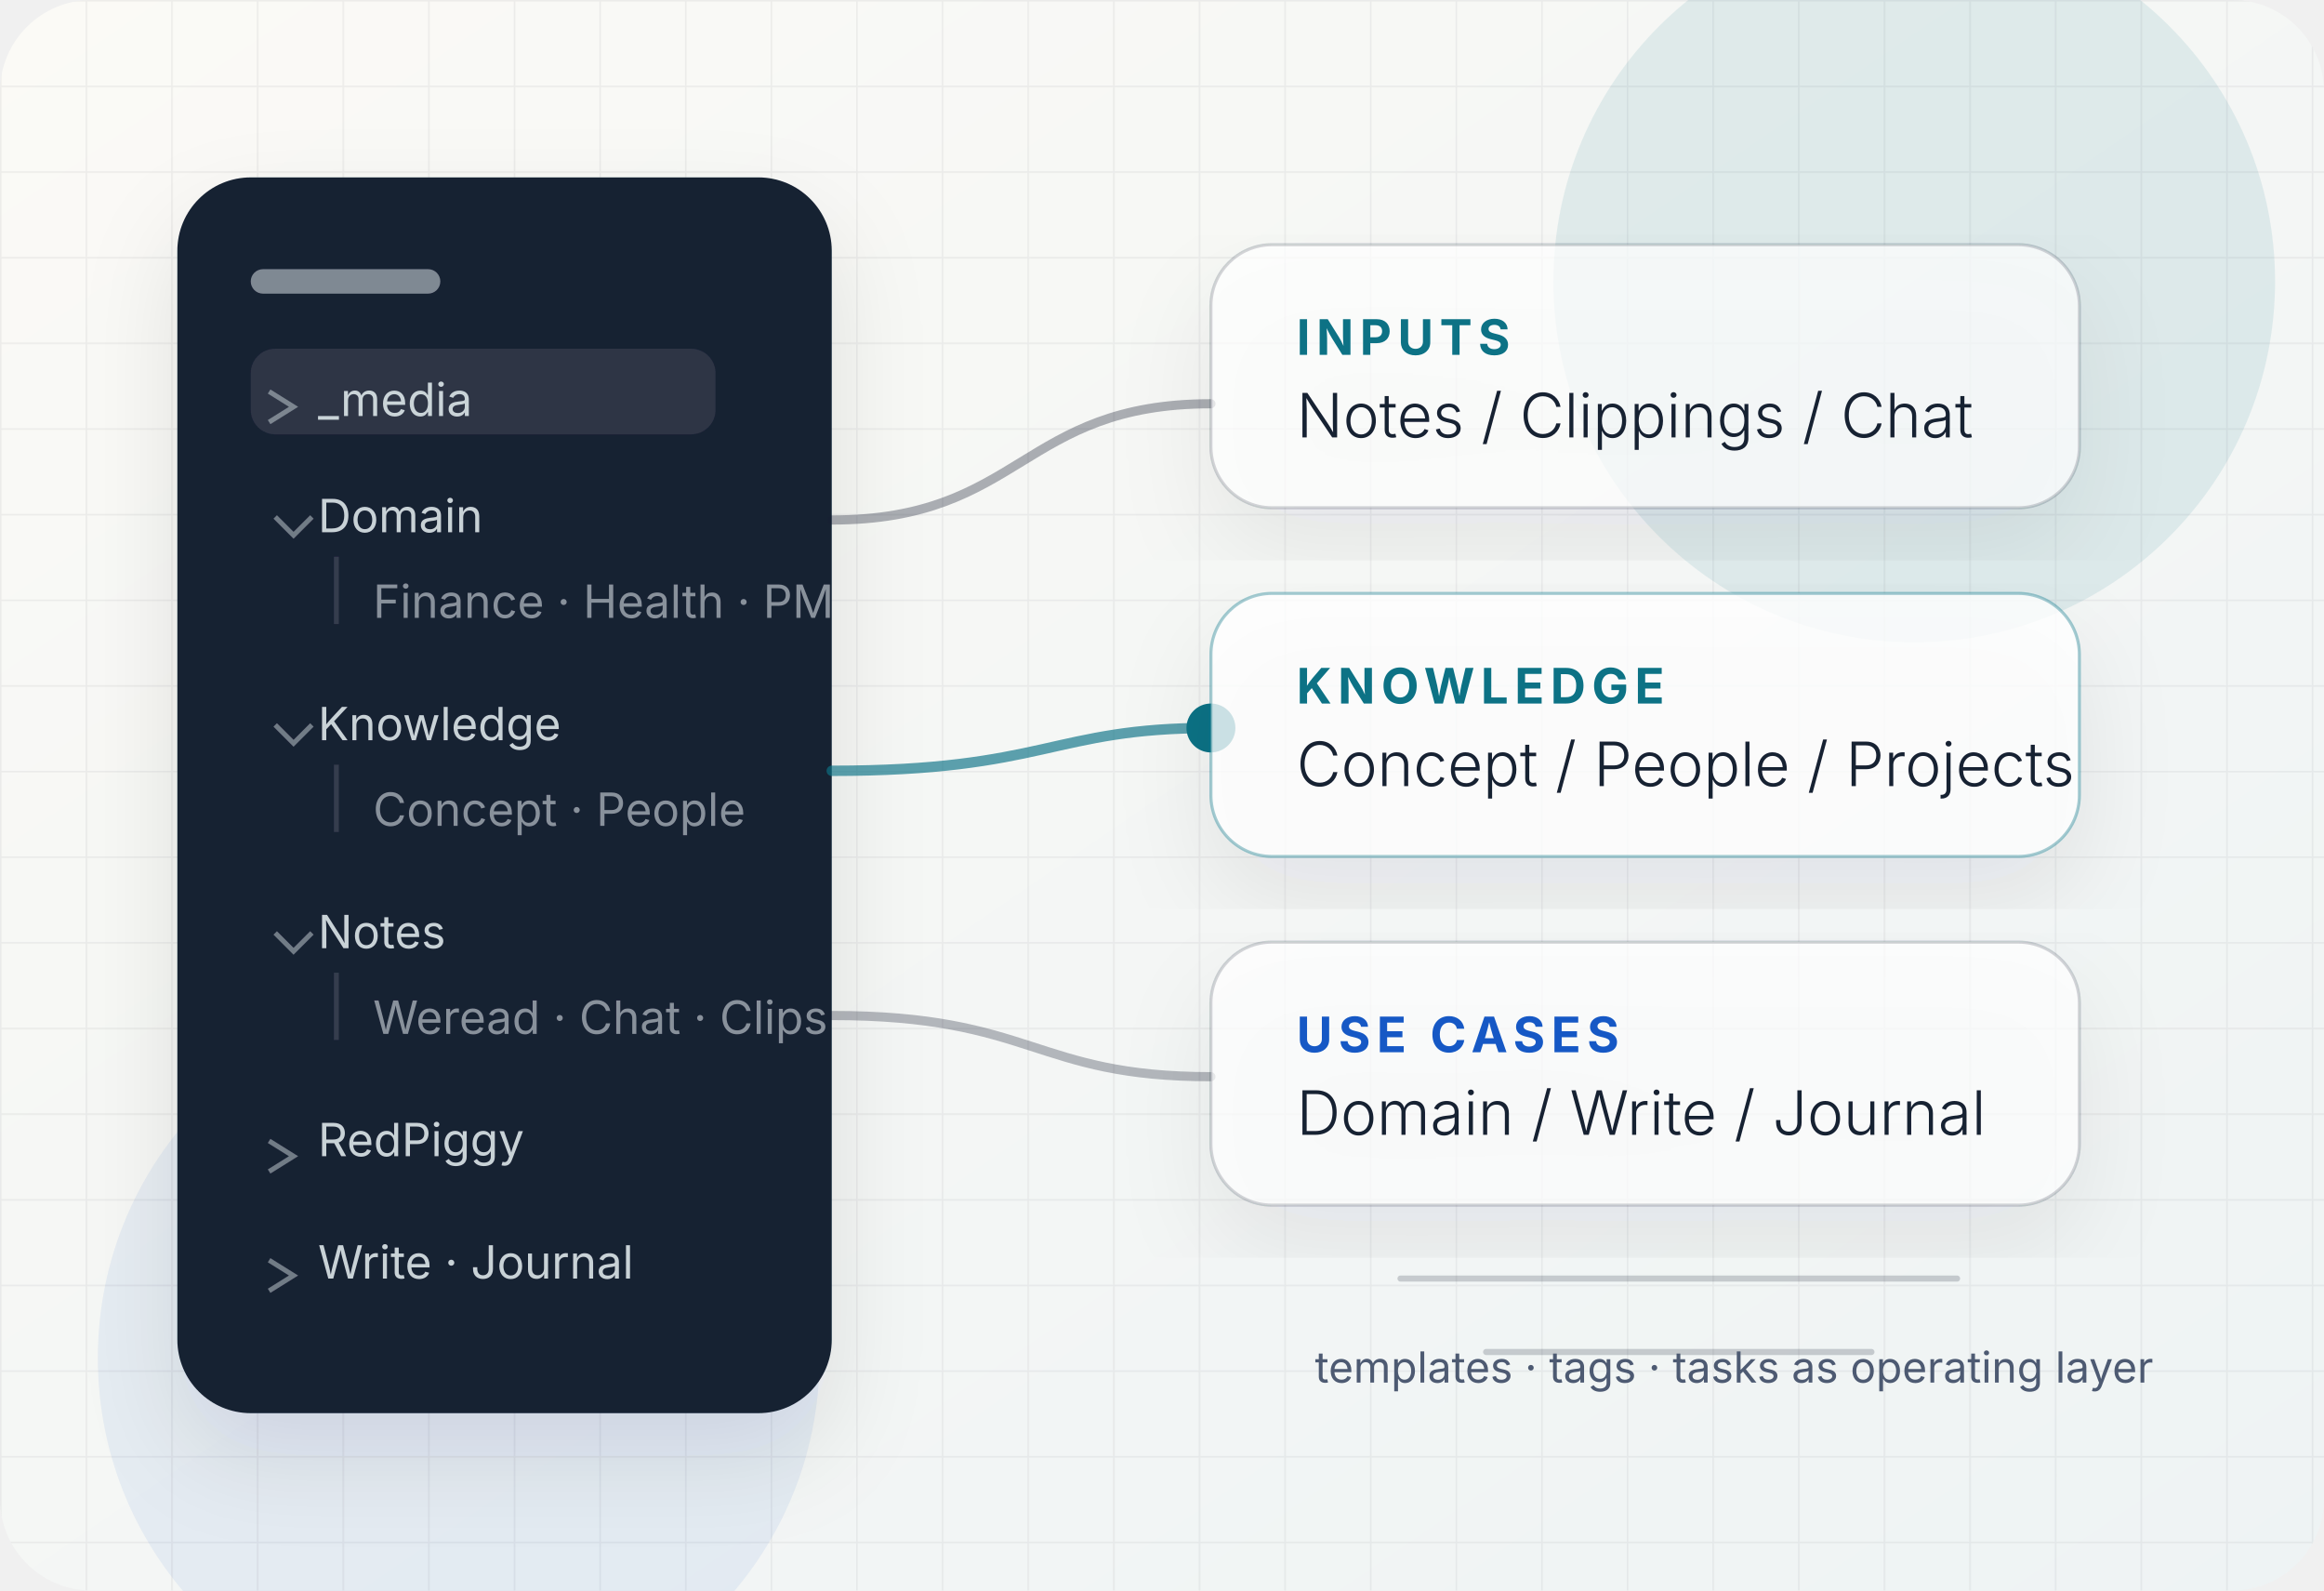
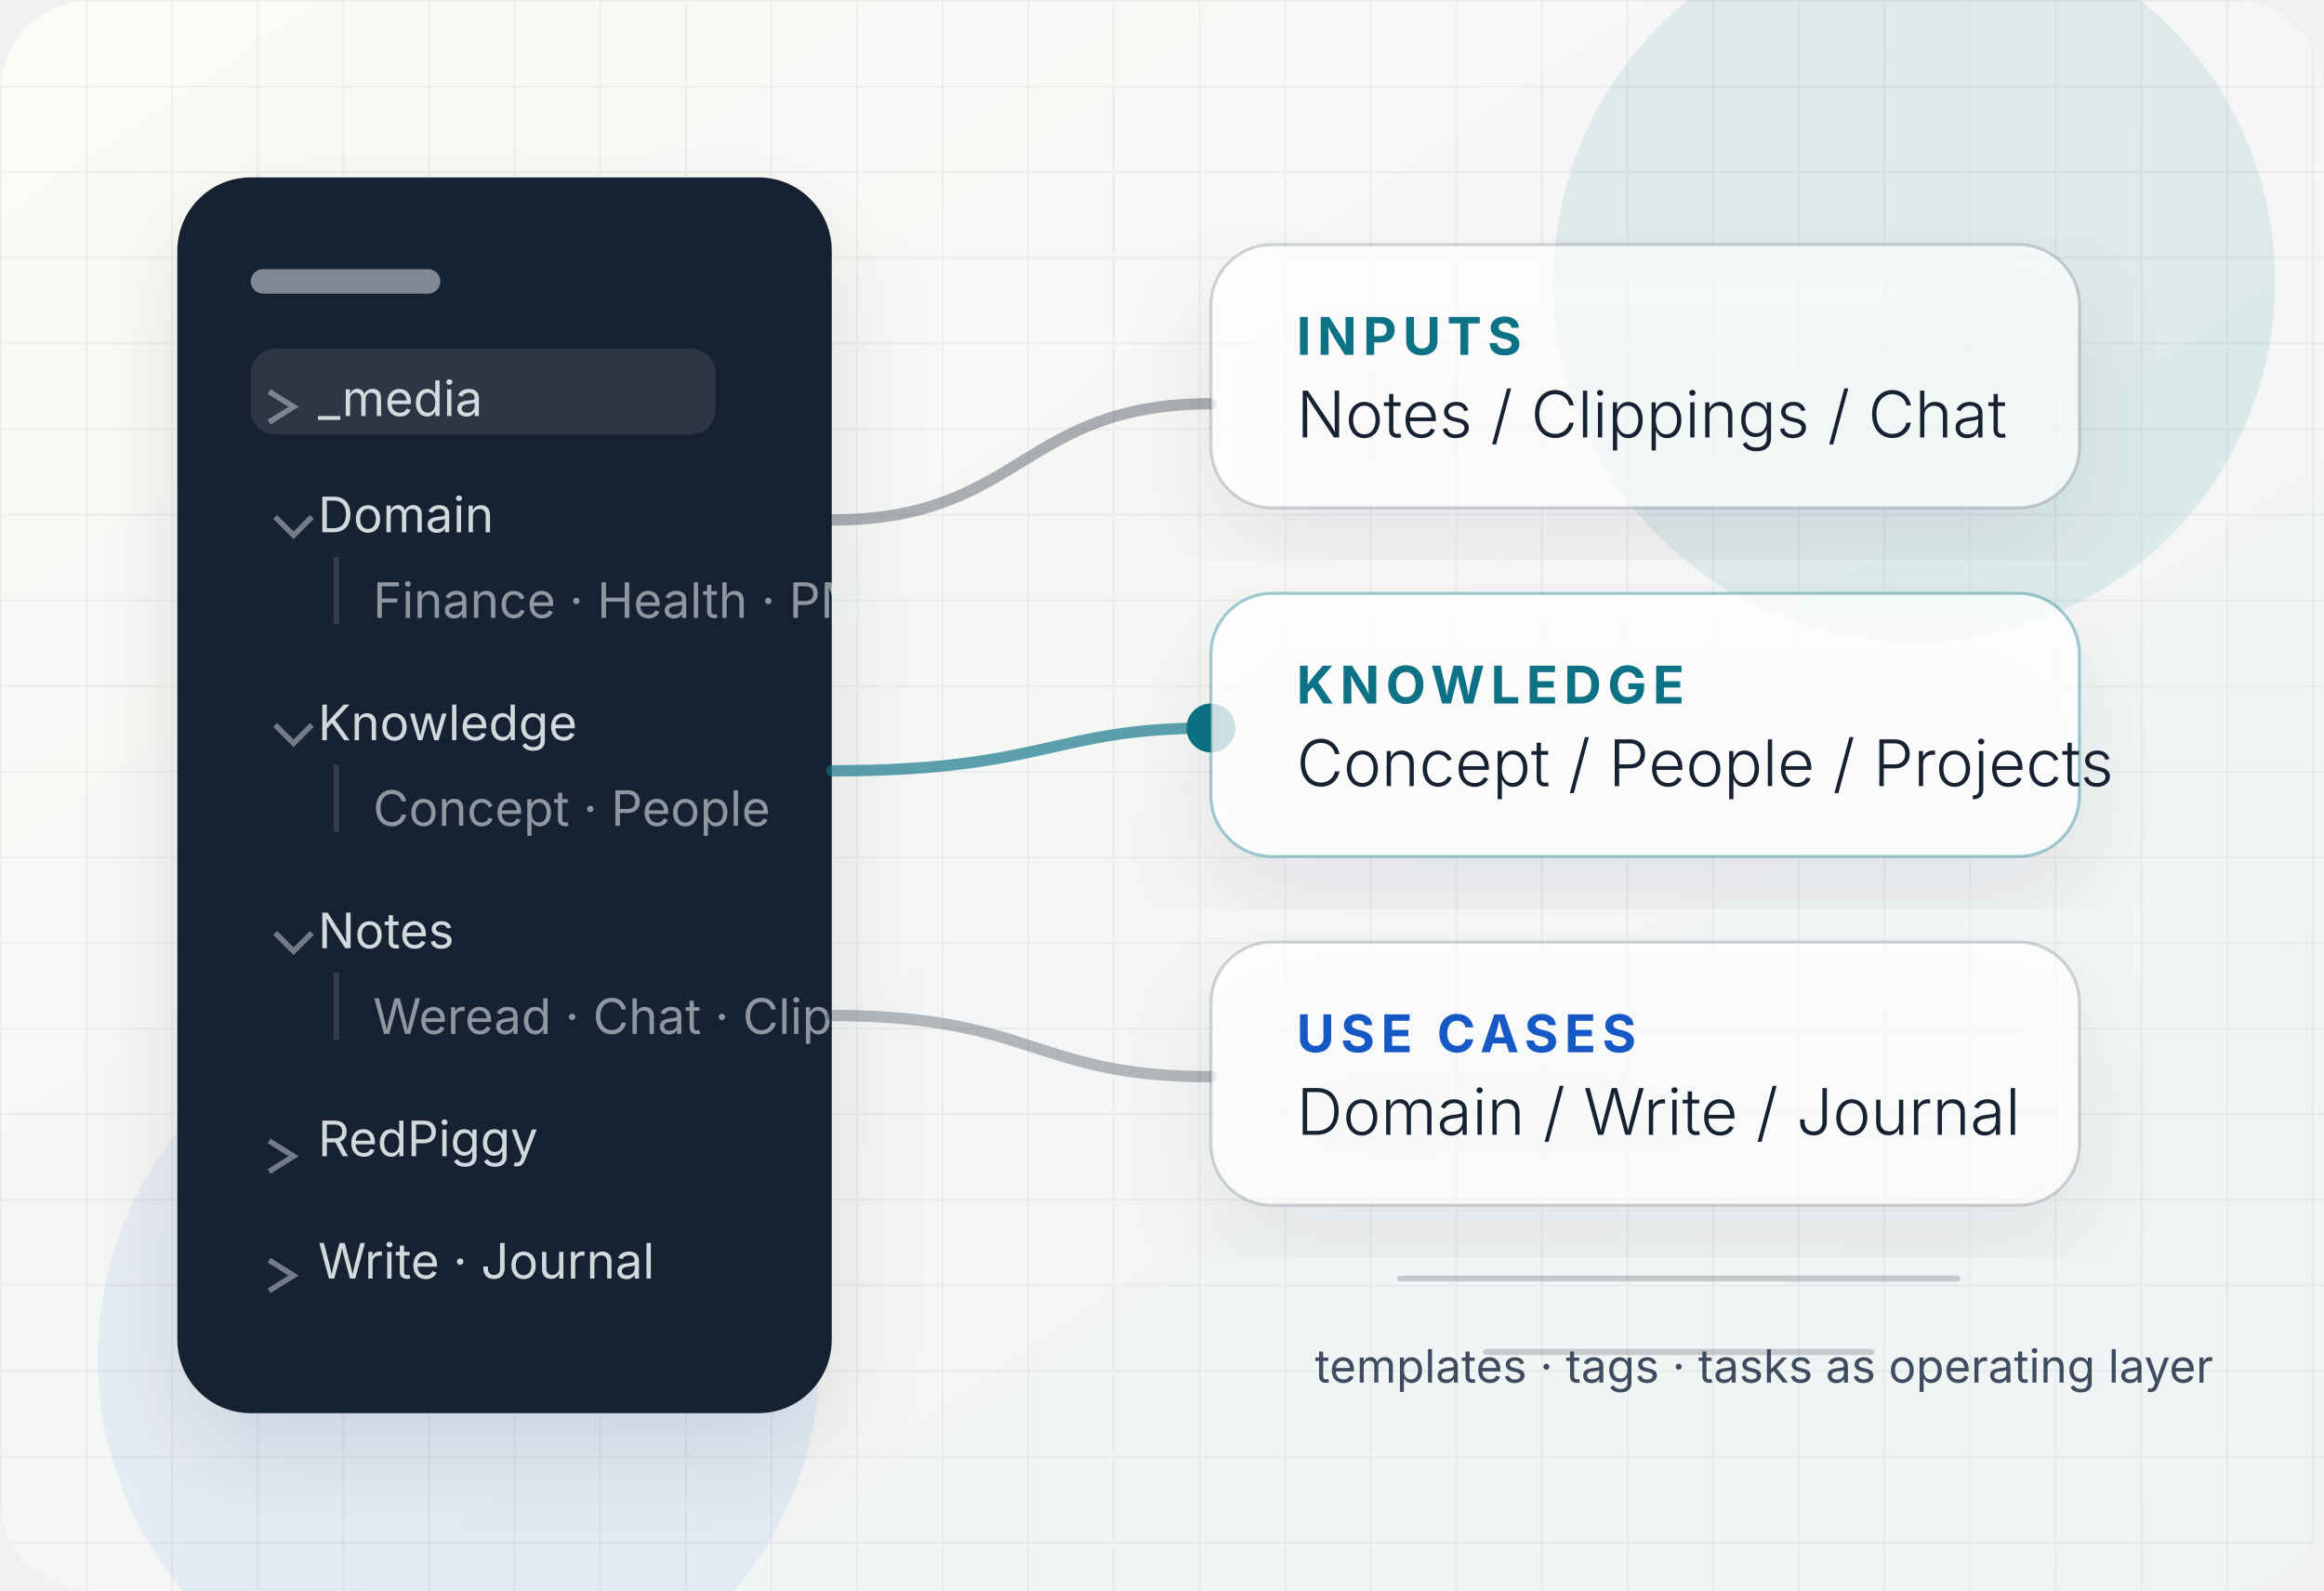
<svg xmlns="http://www.w3.org/2000/svg" viewBox="0 0 760 520" role="img" aria-label="Obsidian vault information architecture">
  <defs>
    <linearGradient id="bg" x1="0" y1="0" x2="1" y2="1">
      <stop offset="0" stop-color="#fbfaf6" />
      <stop offset="1" stop-color="#eef3f4" />
    </linearGradient>
    <pattern id="grid" width="28" height="28" patternUnits="userSpaceOnUse">
      <path d="M28 0H0V28" fill="none" stroke="#182033" stroke-opacity="0.055" stroke-width="1" />
    </pattern>
    <filter id="shadow" x="-20%" y="-20%" width="140%" height="140%">
      <feDropShadow dx="0" dy="14" stdDeviation="16" flood-color="#182033" flood-opacity="0.10" />
    </filter>
  </defs>
  <rect width="760" height="520" rx="30" fill="url(#bg)" />
  <rect width="760" height="520" rx="30" fill="url(#grid)" />
  <circle cx="626" cy="92" r="118" fill="#0b7285" opacity="0.10" />
  <circle cx="150" cy="444" r="118" fill="#1659c5" opacity="0.075" />
  <g filter="url(#shadow)">
    <rect x="58" y="58" width="214" height="404" rx="24" fill="#182033" />
    <rect x="82" y="88" width="62" height="8" rx="4" fill="#dfe9ec" opacity=".52" />
    <rect x="82" y="114" width="152" height="28" rx="8" fill="#ffffff" opacity=".09" />
-     <g font-family="Inter, ui-sans-serif, sans-serif" font-size="15" fill="#dfe9ec" opacity=".88">
+     <g font-family="Inter, ui-sans-serif, sans-serif" font-size="16" fill="#dfe9ec" opacity=".92">
      <text x="104" y="136">_media</text>
      <text x="104" y="174">Domain</text>
      <text x="122" y="202" opacity=".64">Finance · Health · PM</text>
      <text x="104" y="242">Knowledge</text>
      <text x="122" y="270" opacity=".64">Concept · People</text>
      <text x="104" y="310">Notes</text>
      <text x="122" y="338" opacity=".64">Weread · Chat · Clips</text>
      <text x="104" y="378">RedPiggy</text>
      <text x="104" y="418">Write · Journal</text>
    </g>
-     <g fill="none" stroke="#dfe9ec" stroke-opacity=".45" stroke-width="1.6">
+     <g fill="none" stroke="#dfe9ec" stroke-opacity=".45" stroke-width="1.8">
      <path d="M88 128l8 5-8 5" />
      <path d="M90 169l6 6 6-6" />
      <path d="M90 237l6 6 6-6" />
      <path d="M90 305l6 6 6-6" />
      <path d="M88 373l8 5-8 5" />
      <path d="M88 412l8 5-8 5" />
      <path d="M110 182v22M110 250v22M110 318v22" opacity=".32" />
    </g>
  </g>
-   <path d="M272 170C334 170 334 132 396 132" fill="none" stroke="#182033" stroke-opacity=".34" stroke-width="3" stroke-linecap="round" />
-   <path d="M272 252C342 252 344 238 396 238" fill="none" stroke="#0b7285" stroke-opacity=".66" stroke-width="3.4" stroke-linecap="round" />
-   <path d="M272 332C338 332 338 352 396 352" fill="none" stroke="#182033" stroke-opacity=".30" stroke-width="3" stroke-linecap="round" />
+   <path d="M272 170C334 170 334 132 396 132" fill="none" stroke="#182033" stroke-opacity=".34" stroke-width="3.7" stroke-linecap="round" />
+   <path d="M272 252C342 252 344 238 396 238" fill="none" stroke="#0b7285" stroke-opacity=".66" stroke-width="3.7" stroke-linecap="round" />
+   <path d="M272 332C338 332 338 352 396 352" fill="none" stroke="#182033" stroke-opacity=".30" stroke-width="3.7" stroke-linecap="round" />
  <circle cx="396" cy="238" r="8" fill="#0b7285" />
  <g font-family="Inter, Noto Sans SC, ui-sans-serif, sans-serif">
    <g filter="url(#shadow)">
      <rect x="396" y="80" width="284" height="86" rx="20" fill="#ffffff" fill-opacity=".68" stroke="#182033" stroke-opacity=".18" />
-       <text x="424" y="116" font-size="16" font-weight="700" fill="#0b7285" letter-spacing="2">INPUTS</text>
-       <text x="424" y="143" font-size="20" font-weight="300" fill="#182033">Notes / Clippings / Chat</text>
+       <text x="424" y="116" font-size="17" font-weight="700" fill="#0b7285" letter-spacing="2">INPUTS</text>
+       <text x="424" y="143" font-size="21" font-weight="300" fill="#182033">Notes / Clippings / Chat</text>
    </g>
    <g filter="url(#shadow)">
      <rect x="396" y="194" width="284" height="86" rx="20" fill="#ffffff" fill-opacity=".78" stroke="#0b7285" stroke-opacity=".36" />
-       <text x="424" y="230" font-size="16" font-weight="700" fill="#0b7285" letter-spacing="2">KNOWLEDGE</text>
-       <text x="424" y="257" font-size="20" font-weight="300" fill="#182033">Concept / People / Projects</text>
+       <text x="424" y="230" font-size="17" font-weight="700" fill="#0b7285" letter-spacing="2">KNOWLEDGE</text>
+       <text x="424" y="257" font-size="21" font-weight="300" fill="#182033">Concept / People / Projects</text>
    </g>
    <g filter="url(#shadow)">
      <rect x="396" y="308" width="284" height="86" rx="20" fill="#ffffff" fill-opacity=".68" stroke="#182033" stroke-opacity=".18" />
-       <text x="424" y="344" font-size="16" font-weight="700" fill="#1659c5" letter-spacing="2">USE CASES</text>
-       <text x="424" y="371" font-size="20" font-weight="300" fill="#182033">Domain / Write / Journal</text>
+       <text x="424" y="344" font-size="17" font-weight="700" fill="#1659c5" letter-spacing="2">USE CASES</text>
+       <text x="424" y="371" font-size="21" font-weight="300" fill="#182033">Domain / Write / Journal</text>
    </g>
  </g>
  <g fill="none" stroke="#182033" stroke-opacity=".20" stroke-width="2" stroke-linecap="round">
    <path d="M458 418H640" />
    <path d="M486 442H612" />
  </g>
-   <g font-family="Inter, ui-sans-serif, sans-serif" font-size="14" fill="#4d5a72">
+   <g font-family="Inter, ui-sans-serif, sans-serif" font-size="15" fill="#3f4b5f">
    <text x="430" y="452">templates · tags · tasks as operating layer</text>
  </g>
</svg>
